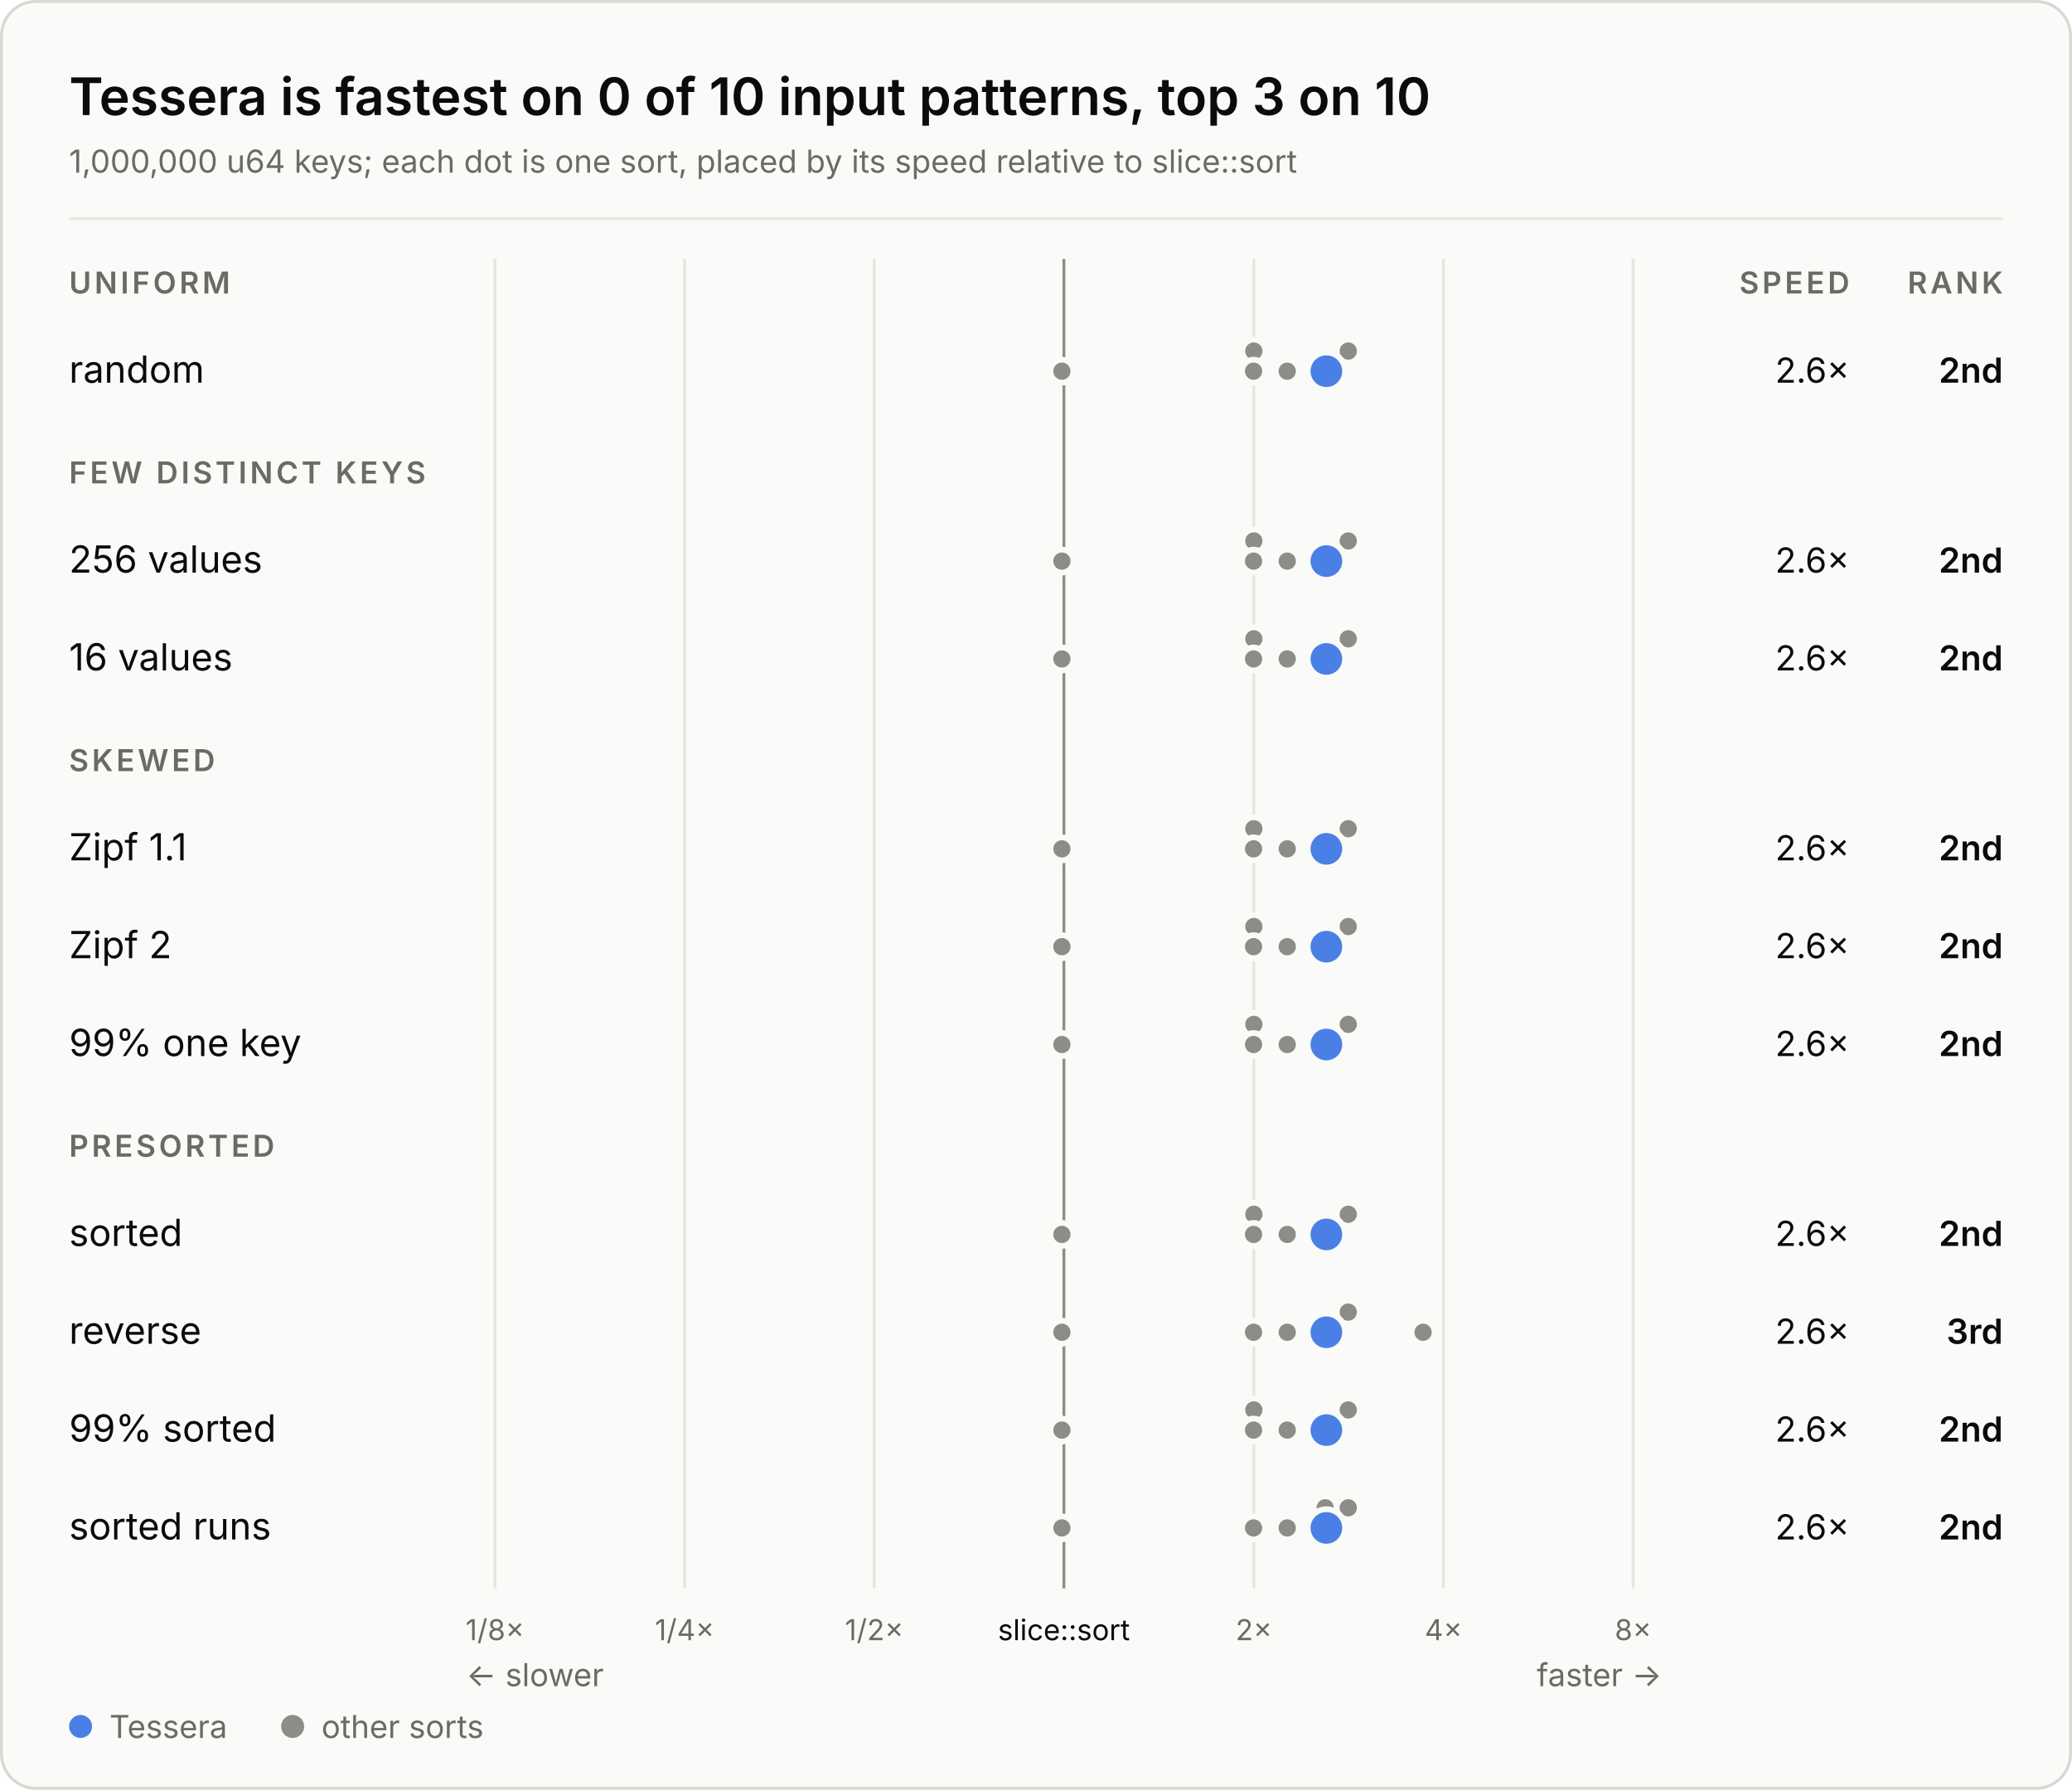
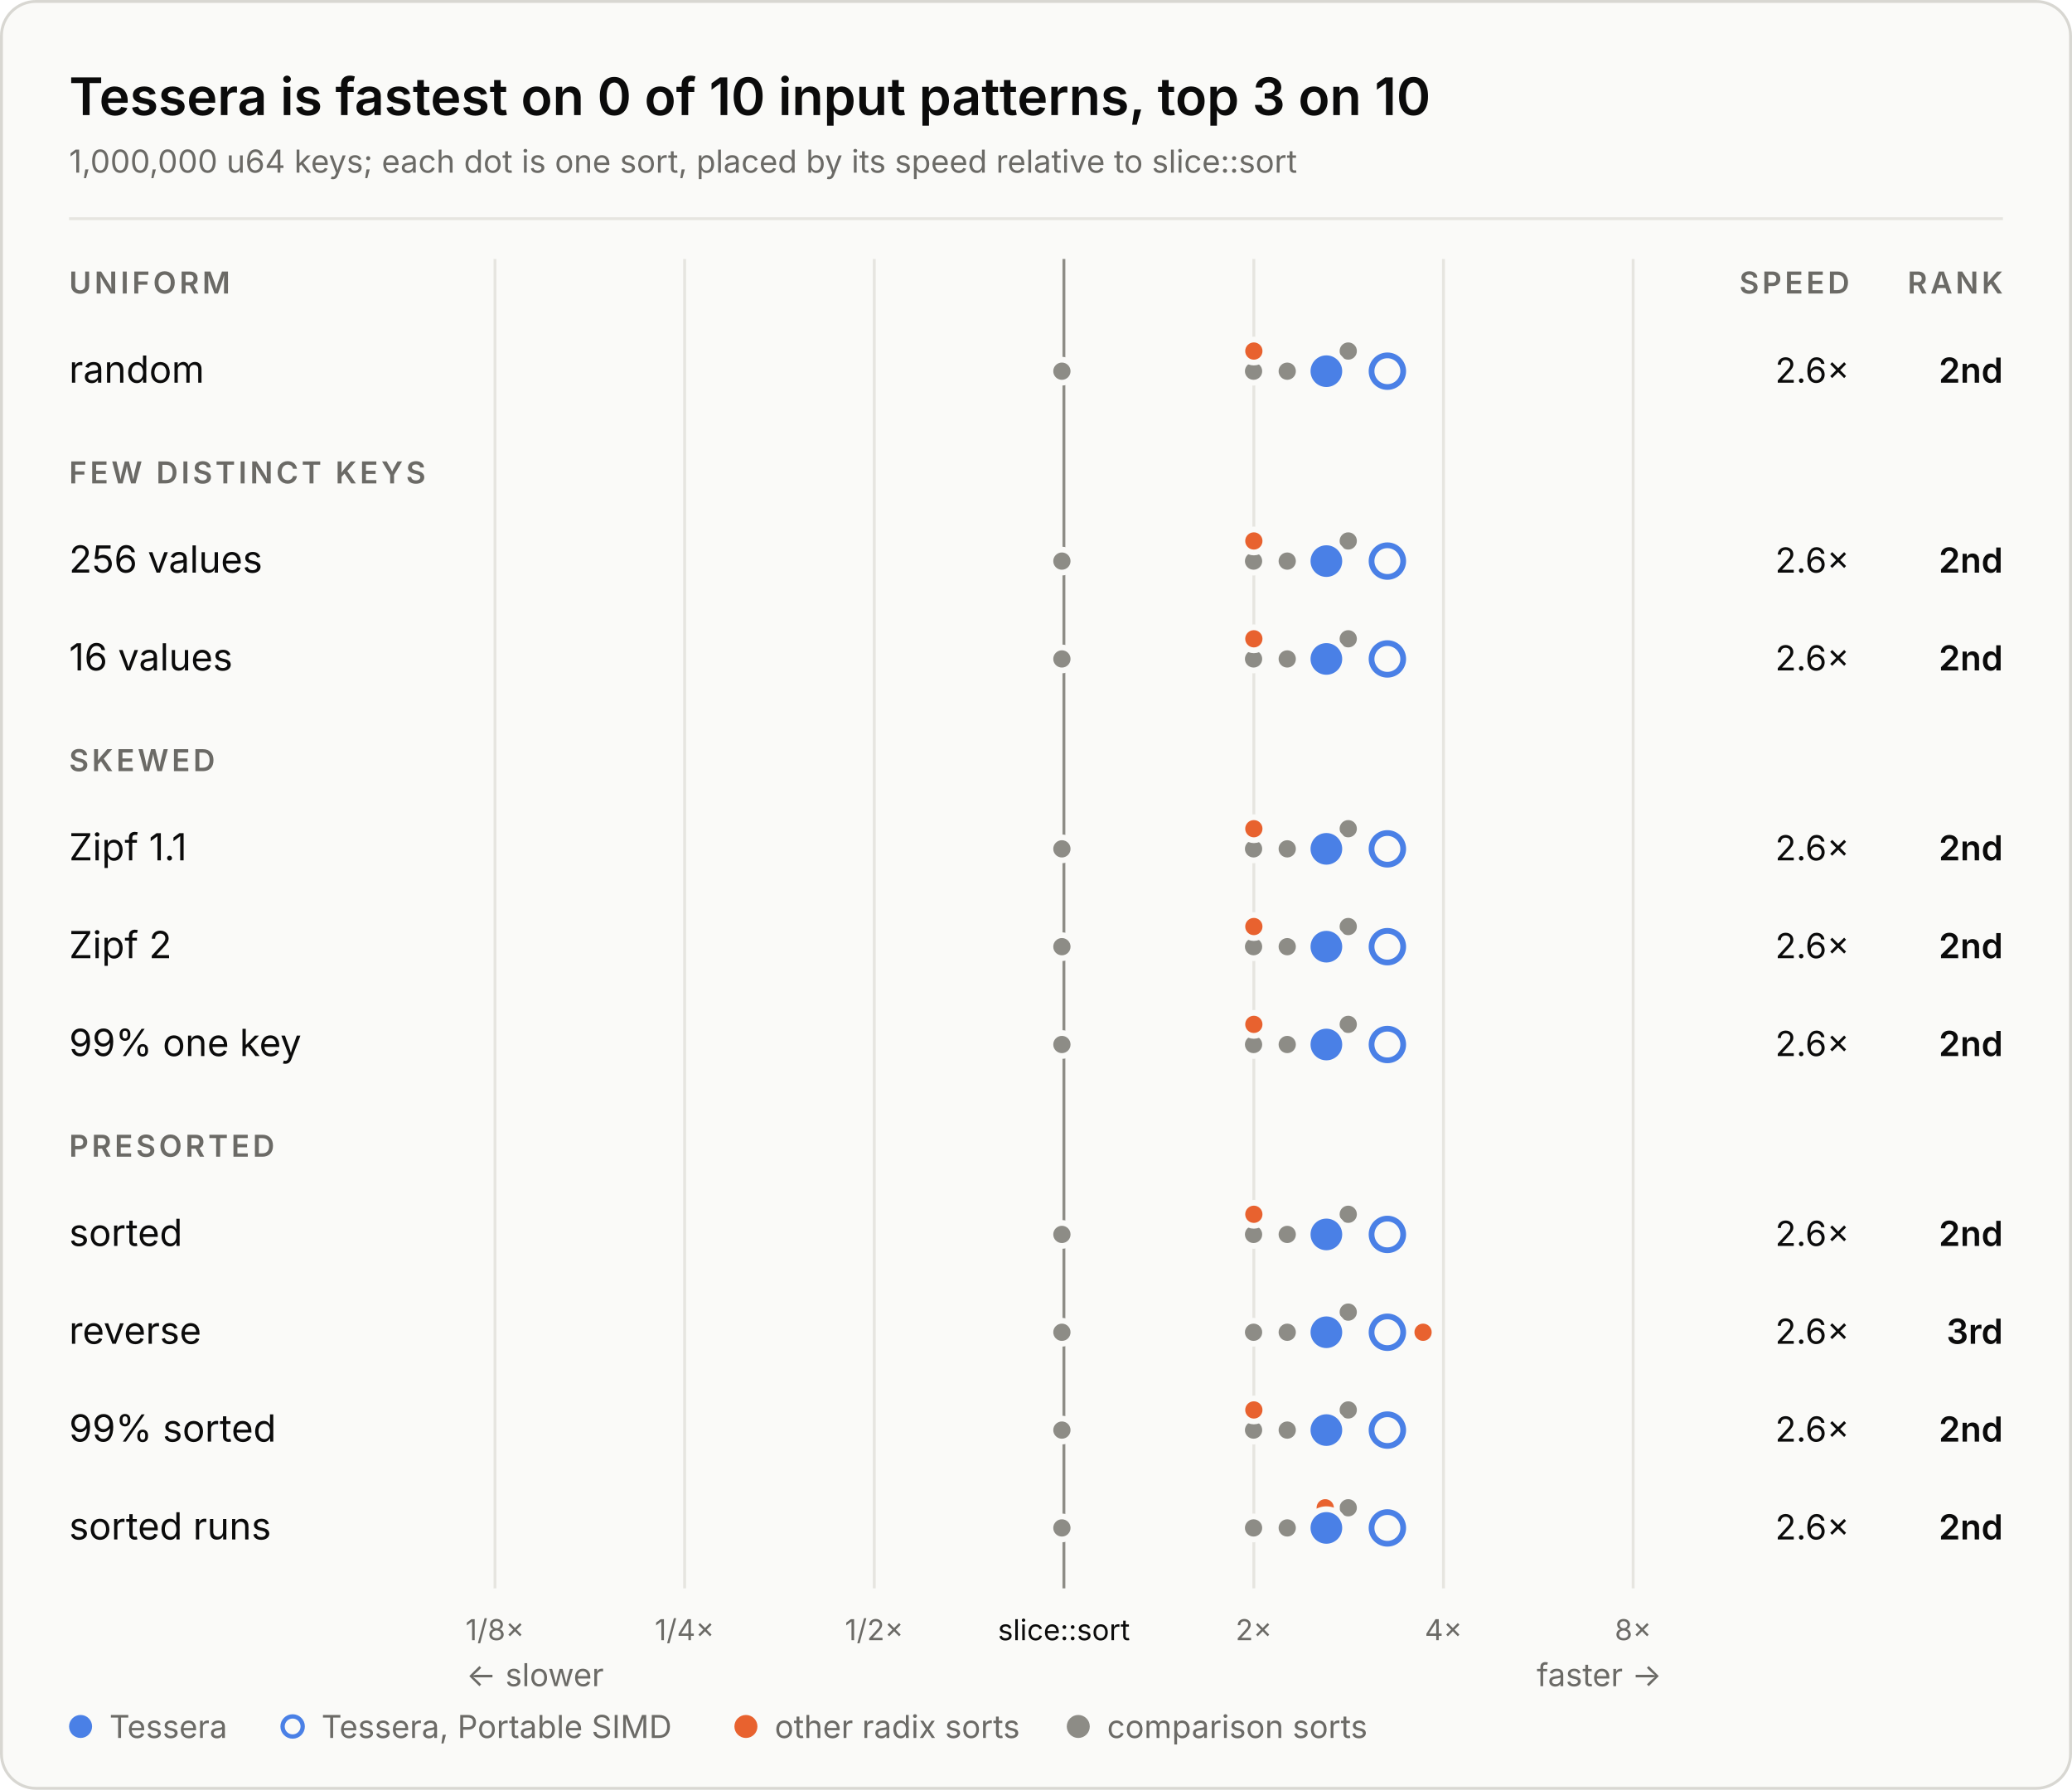
<svg xmlns="http://www.w3.org/2000/svg" viewBox="0 0 720 622" width="720" height="622" role="img" aria-labelledby="t d">
  <style>
  .panel { fill: #fafaf8; stroke: #d8d7d2; } .ring { stroke: #fafaf8; }
  .ink { fill: #0b0b0b; } .muted { fill: #6b6a66; } .rule { stroke: #e6e5e0; } .axis { stroke: #8d8c86; }
  .tag { fill: none; stroke: #c9c8c2; }
  .slower { fill: #e8622f; } .faster { fill: #4a80e6; }
  .stem-slower { stroke: #e8622f; } .stem-faster { stroke: #4a80e6; }
  .within { fill: #fafaf8; stroke: #8d8c86; }
  text { font-family: Inter, -apple-system, BlinkMacSystemFont, "Segoe UI", Helvetica, Arial, sans-serif; font-size: 13px; font-feature-settings: "tnum", "cv11"; }
  .val { font-size: 12px; } .sub { font-size: 11px; } .tiny { font-size: 10px; } .strong { font-weight: 600; }
  .hero { font-size: 28px; font-weight: 600; letter-spacing: -0.6px; font-feature-settings: "pnum"; }
  .stat { font-size: 18px; font-weight: 600; }
  .caps { font-size: 10.5px; font-weight: 600; letter-spacing: 1.1px; }
  @media (prefers-color-scheme: dark) {
    .panel { fill: #1e1e1d; stroke: #3a3a37; } .ring { stroke: #1e1e1d; }
    .ink { fill: #e8e7e3; } .muted { fill: #a3a29b; } .rule { stroke: #30302e; } .axis { stroke: #6f6e69; }
    .tag { stroke: #4a4a46; }
    .within { fill: #1e1e1d; stroke: #6f6e69; }
  }
</style>
  <style>
-   .mark { fill: #8d8c86; } .stroke-mark { stroke: #8d8c86; }
+   .tessera { fill: #4a80e6; } .radix { fill: #e8622f; } .comparison { fill: #8d8c86; }
+   .edge-tessera { stroke: #4a80e6; } .edge-radix { stroke: #e8622f; } .edge-comparison { stroke: #8d8c86; }
</style>
  <rect class="panel" x="0.5" y="0.5" width="719" height="621" rx="12" />
  <text class="ink stat" x="24.0" y="40.0">Tessera is fastest on 0 of 10 input patterns, top 3 on 10</text>
  <text class="muted sub" x="24.0" y="60.0">1,000,000 u64 keys; each dot is one sort, placed by its speed relative to slice::sort</text>
  <line class="rule" x1="24" x2="696" y1="76" y2="76" stroke-width="1" />
  <line class="axis" x1="369.7" x2="369.7" y1="90" y2="552" stroke-width="1" />
  <text class="ink tiny" x="369.7" y="570.0" text-anchor="middle">slice::sort</text>
  <line class="rule" x1="435.7" x2="435.7" y1="90" y2="552" stroke-width="1" />
  <text class="muted tiny" x="435.7" y="570.0" text-anchor="middle">2×</text>
  <line class="rule" x1="303.8" x2="303.8" y1="90" y2="552" stroke-width="1" />
  <text class="muted tiny" x="303.8" y="570.0" text-anchor="middle">1/2×</text>
  <line class="rule" x1="501.6" x2="501.6" y1="90" y2="552" stroke-width="1" />
  <text class="muted tiny" x="501.6" y="570.0" text-anchor="middle">4×</text>
  <line class="rule" x1="237.9" x2="237.9" y1="90" y2="552" stroke-width="1" />
  <text class="muted tiny" x="237.9" y="570.0" text-anchor="middle">1/4×</text>
  <line class="rule" x1="567.5" x2="567.5" y1="90" y2="552" stroke-width="1" />
  <text class="muted tiny" x="567.5" y="570.0" text-anchor="middle">8×</text>
  <line class="rule" x1="172.0" x2="172.0" y1="90" y2="552" stroke-width="1" />
  <text class="muted tiny" x="172.0" y="570.0" text-anchor="middle">1/8×</text>
  <text class="muted sub" x="162.0" y="586.0">← slower</text>
  <text class="muted sub" x="577.5" y="586.0" text-anchor="end">faster →</text>
  <text class="caps muted" x="642.7" y="102.0" text-anchor="end">SPEED</text>
  <text class="caps muted" x="696.0" y="102.0" text-anchor="end">RANK</text>
  <text class="caps muted" x="24.0" y="102.0">UNIFORM</text>
  <text class="ink" x="24.0" y="133.0">random</text>
-   <circle class="mark ring" cx="435.7" cy="122" r="4" stroke-width="2" />
-   <circle class="mark ring" cx="369.0" cy="129" r="4" stroke-width="2" />
-   <circle class="mark ring" cx="435.6" cy="129" r="4" stroke-width="2" />
-   <circle class="mark ring" cx="447.3" cy="129" r="4" stroke-width="2" />
-   <circle class="mark ring" cx="468.5" cy="122" r="4" stroke-width="2" />
-   <circle class="faster ring" cx="460.9" cy="129" r="6.5" stroke-width="2" />
+   <circle class="comparison ring" cx="369.0" cy="129" r="4" stroke-width="2" />
+   <circle class="comparison ring" cx="435.6" cy="129" r="4" stroke-width="2" />
+   <circle class="comparison ring" cx="447.3" cy="129" r="4" stroke-width="2" />
+   <circle class="comparison ring" cx="468.5" cy="122" r="4" stroke-width="2" />
+   <circle class="radix ring" cx="435.7" cy="122" r="4" stroke-width="2" />
+   <circle class="within edge-tessera" cx="482.1" cy="129" r="5.5" stroke-width="2" />
+   <circle class="tessera ring" cx="460.9" cy="129" r="6.5" stroke-width="2" />
  <text class="val ink" x="642.7" y="133.0" text-anchor="end">2.6×</text>
  <text class="val ink strong" x="696.0" y="133.0" text-anchor="end">2nd</text>
  <text class="caps muted" x="24.0" y="168.0">FEW DISTINCT KEYS</text>
  <text class="ink" x="24.0" y="199.0">256 values</text>
-   <circle class="mark ring" cx="435.7" cy="188" r="4" stroke-width="2" />
-   <circle class="mark ring" cx="369.0" cy="195" r="4" stroke-width="2" />
-   <circle class="mark ring" cx="435.6" cy="195" r="4" stroke-width="2" />
-   <circle class="mark ring" cx="447.3" cy="195" r="4" stroke-width="2" />
-   <circle class="mark ring" cx="468.5" cy="188" r="4" stroke-width="2" />
-   <circle class="faster ring" cx="460.9" cy="195" r="6.5" stroke-width="2" />
+   <circle class="comparison ring" cx="369.0" cy="195" r="4" stroke-width="2" />
+   <circle class="comparison ring" cx="435.6" cy="195" r="4" stroke-width="2" />
+   <circle class="comparison ring" cx="447.3" cy="195" r="4" stroke-width="2" />
+   <circle class="comparison ring" cx="468.5" cy="188" r="4" stroke-width="2" />
+   <circle class="radix ring" cx="435.7" cy="188" r="4" stroke-width="2" />
+   <circle class="within edge-tessera" cx="482.1" cy="195" r="5.5" stroke-width="2" />
+   <circle class="tessera ring" cx="460.9" cy="195" r="6.5" stroke-width="2" />
  <text class="val ink" x="642.7" y="199.0" text-anchor="end">2.6×</text>
  <text class="val ink strong" x="696.0" y="199.0" text-anchor="end">2nd</text>
  <text class="ink" x="24.0" y="233.0">16 values</text>
-   <circle class="mark ring" cx="435.7" cy="222" r="4" stroke-width="2" />
-   <circle class="mark ring" cx="369.0" cy="229" r="4" stroke-width="2" />
-   <circle class="mark ring" cx="435.6" cy="229" r="4" stroke-width="2" />
-   <circle class="mark ring" cx="447.3" cy="229" r="4" stroke-width="2" />
-   <circle class="mark ring" cx="468.5" cy="222" r="4" stroke-width="2" />
-   <circle class="faster ring" cx="460.9" cy="229" r="6.5" stroke-width="2" />
+   <circle class="comparison ring" cx="369.0" cy="229" r="4" stroke-width="2" />
+   <circle class="comparison ring" cx="435.6" cy="229" r="4" stroke-width="2" />
+   <circle class="comparison ring" cx="447.3" cy="229" r="4" stroke-width="2" />
+   <circle class="comparison ring" cx="468.5" cy="222" r="4" stroke-width="2" />
+   <circle class="radix ring" cx="435.7" cy="222" r="4" stroke-width="2" />
+   <circle class="within edge-tessera" cx="482.1" cy="229" r="5.5" stroke-width="2" />
+   <circle class="tessera ring" cx="460.9" cy="229" r="6.5" stroke-width="2" />
  <text class="val ink" x="642.7" y="233.0" text-anchor="end">2.6×</text>
  <text class="val ink strong" x="696.0" y="233.0" text-anchor="end">2nd</text>
  <text class="caps muted" x="24.0" y="268.0">SKEWED</text>
  <text class="ink" x="24.0" y="299.0">Zipf 1.1</text>
-   <circle class="mark ring" cx="435.7" cy="288" r="4" stroke-width="2" />
-   <circle class="mark ring" cx="369.0" cy="295" r="4" stroke-width="2" />
-   <circle class="mark ring" cx="435.6" cy="295" r="4" stroke-width="2" />
-   <circle class="mark ring" cx="447.3" cy="295" r="4" stroke-width="2" />
-   <circle class="mark ring" cx="468.5" cy="288" r="4" stroke-width="2" />
-   <circle class="faster ring" cx="460.9" cy="295" r="6.5" stroke-width="2" />
+   <circle class="comparison ring" cx="369.0" cy="295" r="4" stroke-width="2" />
+   <circle class="comparison ring" cx="435.6" cy="295" r="4" stroke-width="2" />
+   <circle class="comparison ring" cx="447.3" cy="295" r="4" stroke-width="2" />
+   <circle class="comparison ring" cx="468.5" cy="288" r="4" stroke-width="2" />
+   <circle class="radix ring" cx="435.7" cy="288" r="4" stroke-width="2" />
+   <circle class="within edge-tessera" cx="482.1" cy="295" r="5.5" stroke-width="2" />
+   <circle class="tessera ring" cx="460.9" cy="295" r="6.5" stroke-width="2" />
  <text class="val ink" x="642.7" y="299.0" text-anchor="end">2.6×</text>
  <text class="val ink strong" x="696.0" y="299.0" text-anchor="end">2nd</text>
  <text class="ink" x="24.0" y="333.0">Zipf 2</text>
-   <circle class="mark ring" cx="435.7" cy="322" r="4" stroke-width="2" />
-   <circle class="mark ring" cx="369.0" cy="329" r="4" stroke-width="2" />
-   <circle class="mark ring" cx="435.6" cy="329" r="4" stroke-width="2" />
-   <circle class="mark ring" cx="447.3" cy="329" r="4" stroke-width="2" />
-   <circle class="mark ring" cx="468.5" cy="322" r="4" stroke-width="2" />
-   <circle class="faster ring" cx="460.9" cy="329" r="6.5" stroke-width="2" />
+   <circle class="comparison ring" cx="369.0" cy="329" r="4" stroke-width="2" />
+   <circle class="comparison ring" cx="435.6" cy="329" r="4" stroke-width="2" />
+   <circle class="comparison ring" cx="447.3" cy="329" r="4" stroke-width="2" />
+   <circle class="comparison ring" cx="468.5" cy="322" r="4" stroke-width="2" />
+   <circle class="radix ring" cx="435.7" cy="322" r="4" stroke-width="2" />
+   <circle class="within edge-tessera" cx="482.1" cy="329" r="5.5" stroke-width="2" />
+   <circle class="tessera ring" cx="460.9" cy="329" r="6.5" stroke-width="2" />
  <text class="val ink" x="642.7" y="333.0" text-anchor="end">2.6×</text>
  <text class="val ink strong" x="696.0" y="333.0" text-anchor="end">2nd</text>
  <text class="ink" x="24.0" y="367.0">99% one key</text>
-   <circle class="mark ring" cx="435.7" cy="356" r="4" stroke-width="2" />
-   <circle class="mark ring" cx="369.0" cy="363" r="4" stroke-width="2" />
-   <circle class="mark ring" cx="435.6" cy="363" r="4" stroke-width="2" />
-   <circle class="mark ring" cx="447.3" cy="363" r="4" stroke-width="2" />
-   <circle class="mark ring" cx="468.5" cy="356" r="4" stroke-width="2" />
-   <circle class="faster ring" cx="460.9" cy="363" r="6.5" stroke-width="2" />
+   <circle class="comparison ring" cx="369.0" cy="363" r="4" stroke-width="2" />
+   <circle class="comparison ring" cx="435.6" cy="363" r="4" stroke-width="2" />
+   <circle class="comparison ring" cx="447.3" cy="363" r="4" stroke-width="2" />
+   <circle class="comparison ring" cx="468.5" cy="356" r="4" stroke-width="2" />
+   <circle class="radix ring" cx="435.7" cy="356" r="4" stroke-width="2" />
+   <circle class="within edge-tessera" cx="482.1" cy="363" r="5.5" stroke-width="2" />
+   <circle class="tessera ring" cx="460.9" cy="363" r="6.5" stroke-width="2" />
  <text class="val ink" x="642.7" y="367.0" text-anchor="end">2.6×</text>
  <text class="val ink strong" x="696.0" y="367.0" text-anchor="end">2nd</text>
  <text class="caps muted" x="24.0" y="402.0">PRESORTED</text>
  <text class="ink" x="24.0" y="433.0">sorted</text>
-   <circle class="mark ring" cx="435.7" cy="422" r="4" stroke-width="2" />
-   <circle class="mark ring" cx="369.0" cy="429" r="4" stroke-width="2" />
-   <circle class="mark ring" cx="435.6" cy="429" r="4" stroke-width="2" />
-   <circle class="mark ring" cx="447.3" cy="429" r="4" stroke-width="2" />
-   <circle class="mark ring" cx="468.5" cy="422" r="4" stroke-width="2" />
-   <circle class="faster ring" cx="460.9" cy="429" r="6.5" stroke-width="2" />
+   <circle class="comparison ring" cx="369.0" cy="429" r="4" stroke-width="2" />
+   <circle class="comparison ring" cx="435.6" cy="429" r="4" stroke-width="2" />
+   <circle class="comparison ring" cx="447.3" cy="429" r="4" stroke-width="2" />
+   <circle class="comparison ring" cx="468.5" cy="422" r="4" stroke-width="2" />
+   <circle class="radix ring" cx="435.7" cy="422" r="4" stroke-width="2" />
+   <circle class="within edge-tessera" cx="482.1" cy="429" r="5.5" stroke-width="2" />
+   <circle class="tessera ring" cx="460.9" cy="429" r="6.5" stroke-width="2" />
  <text class="val ink" x="642.7" y="433.0" text-anchor="end">2.6×</text>
  <text class="val ink strong" x="696.0" y="433.0" text-anchor="end">2nd</text>
  <text class="ink" x="24.0" y="467.0">reverse</text>
-   <circle class="mark ring" cx="494.5" cy="463" r="4" stroke-width="2" />
-   <circle class="mark ring" cx="369.0" cy="463" r="4" stroke-width="2" />
-   <circle class="mark ring" cx="435.6" cy="463" r="4" stroke-width="2" />
-   <circle class="mark ring" cx="447.3" cy="463" r="4" stroke-width="2" />
-   <circle class="mark ring" cx="468.5" cy="456" r="4" stroke-width="2" />
-   <circle class="faster ring" cx="460.9" cy="463" r="6.5" stroke-width="2" />
+   <circle class="comparison ring" cx="369.0" cy="463" r="4" stroke-width="2" />
+   <circle class="comparison ring" cx="435.6" cy="463" r="4" stroke-width="2" />
+   <circle class="comparison ring" cx="447.3" cy="463" r="4" stroke-width="2" />
+   <circle class="comparison ring" cx="468.5" cy="456" r="4" stroke-width="2" />
+   <circle class="radix ring" cx="494.5" cy="463" r="4" stroke-width="2" />
+   <circle class="within edge-tessera" cx="482.1" cy="463" r="5.5" stroke-width="2" />
+   <circle class="tessera ring" cx="460.9" cy="463" r="6.5" stroke-width="2" />
  <text class="val ink" x="642.7" y="467.0" text-anchor="end">2.6×</text>
  <text class="val ink strong" x="696.0" y="467.0" text-anchor="end">3rd</text>
  <text class="ink" x="24.0" y="501.0">99% sorted</text>
-   <circle class="mark ring" cx="435.7" cy="490" r="4" stroke-width="2" />
-   <circle class="mark ring" cx="369.0" cy="497" r="4" stroke-width="2" />
-   <circle class="mark ring" cx="435.6" cy="497" r="4" stroke-width="2" />
-   <circle class="mark ring" cx="447.3" cy="497" r="4" stroke-width="2" />
-   <circle class="mark ring" cx="468.5" cy="490" r="4" stroke-width="2" />
-   <circle class="faster ring" cx="460.9" cy="497" r="6.5" stroke-width="2" />
+   <circle class="comparison ring" cx="369.0" cy="497" r="4" stroke-width="2" />
+   <circle class="comparison ring" cx="435.6" cy="497" r="4" stroke-width="2" />
+   <circle class="comparison ring" cx="447.3" cy="497" r="4" stroke-width="2" />
+   <circle class="comparison ring" cx="468.5" cy="490" r="4" stroke-width="2" />
+   <circle class="radix ring" cx="435.7" cy="490" r="4" stroke-width="2" />
+   <circle class="within edge-tessera" cx="482.1" cy="497" r="5.5" stroke-width="2" />
+   <circle class="tessera ring" cx="460.9" cy="497" r="6.5" stroke-width="2" />
  <text class="val ink" x="642.7" y="501.0" text-anchor="end">2.6×</text>
  <text class="val ink strong" x="696.0" y="501.0" text-anchor="end">2nd</text>
  <text class="ink" x="24.0" y="535.0">sorted runs</text>
-   <circle class="mark ring" cx="460.5" cy="524" r="4" stroke-width="2" />
-   <circle class="mark ring" cx="369.0" cy="531" r="4" stroke-width="2" />
-   <circle class="mark ring" cx="435.6" cy="531" r="4" stroke-width="2" />
-   <circle class="mark ring" cx="447.3" cy="531" r="4" stroke-width="2" />
-   <circle class="mark ring" cx="468.5" cy="524" r="4" stroke-width="2" />
-   <circle class="faster ring" cx="460.9" cy="531" r="6.5" stroke-width="2" />
+   <circle class="comparison ring" cx="369.0" cy="531" r="4" stroke-width="2" />
+   <circle class="comparison ring" cx="435.6" cy="531" r="4" stroke-width="2" />
+   <circle class="comparison ring" cx="447.3" cy="531" r="4" stroke-width="2" />
+   <circle class="comparison ring" cx="468.5" cy="524" r="4" stroke-width="2" />
+   <circle class="radix ring" cx="460.5" cy="524" r="4" stroke-width="2" />
+   <circle class="within edge-tessera" cx="482.1" cy="531" r="5.5" stroke-width="2" />
+   <circle class="tessera ring" cx="460.9" cy="531" r="6.5" stroke-width="2" />
  <text class="val ink" x="642.7" y="535.0" text-anchor="end">2.6×</text>
  <text class="val ink strong" x="696.0" y="535.0" text-anchor="end">2nd</text>
-   <circle class="faster" cx="28" cy="600" r="4" />
+   <circle class="tessera" cx="28" cy="600" r="4" />
  <text class="muted sub" x="38.0" y="604.0">Tessera</text>
-   <circle class="mark" cx="101.69" cy="600" r="4" />
-   <text class="muted sub" x="111.7" y="604.0">other sorts</text>
+   <circle class="within edge-tessera" cx="101.69" cy="600" r="3.5" stroke-width="1.5" />
+   <text class="muted sub" x="111.7" y="604.0">Tessera, Portable SIMD</text>
+   <circle class="radix" cx="259.2" cy="600" r="4" />
+   <text class="muted sub" x="269.2" y="604.0">other radix sorts</text>
+   <circle class="comparison" cx="374.69" cy="600" r="4" />
+   <text class="muted sub" x="384.7" y="604.0">comparison sorts</text>
</svg>
